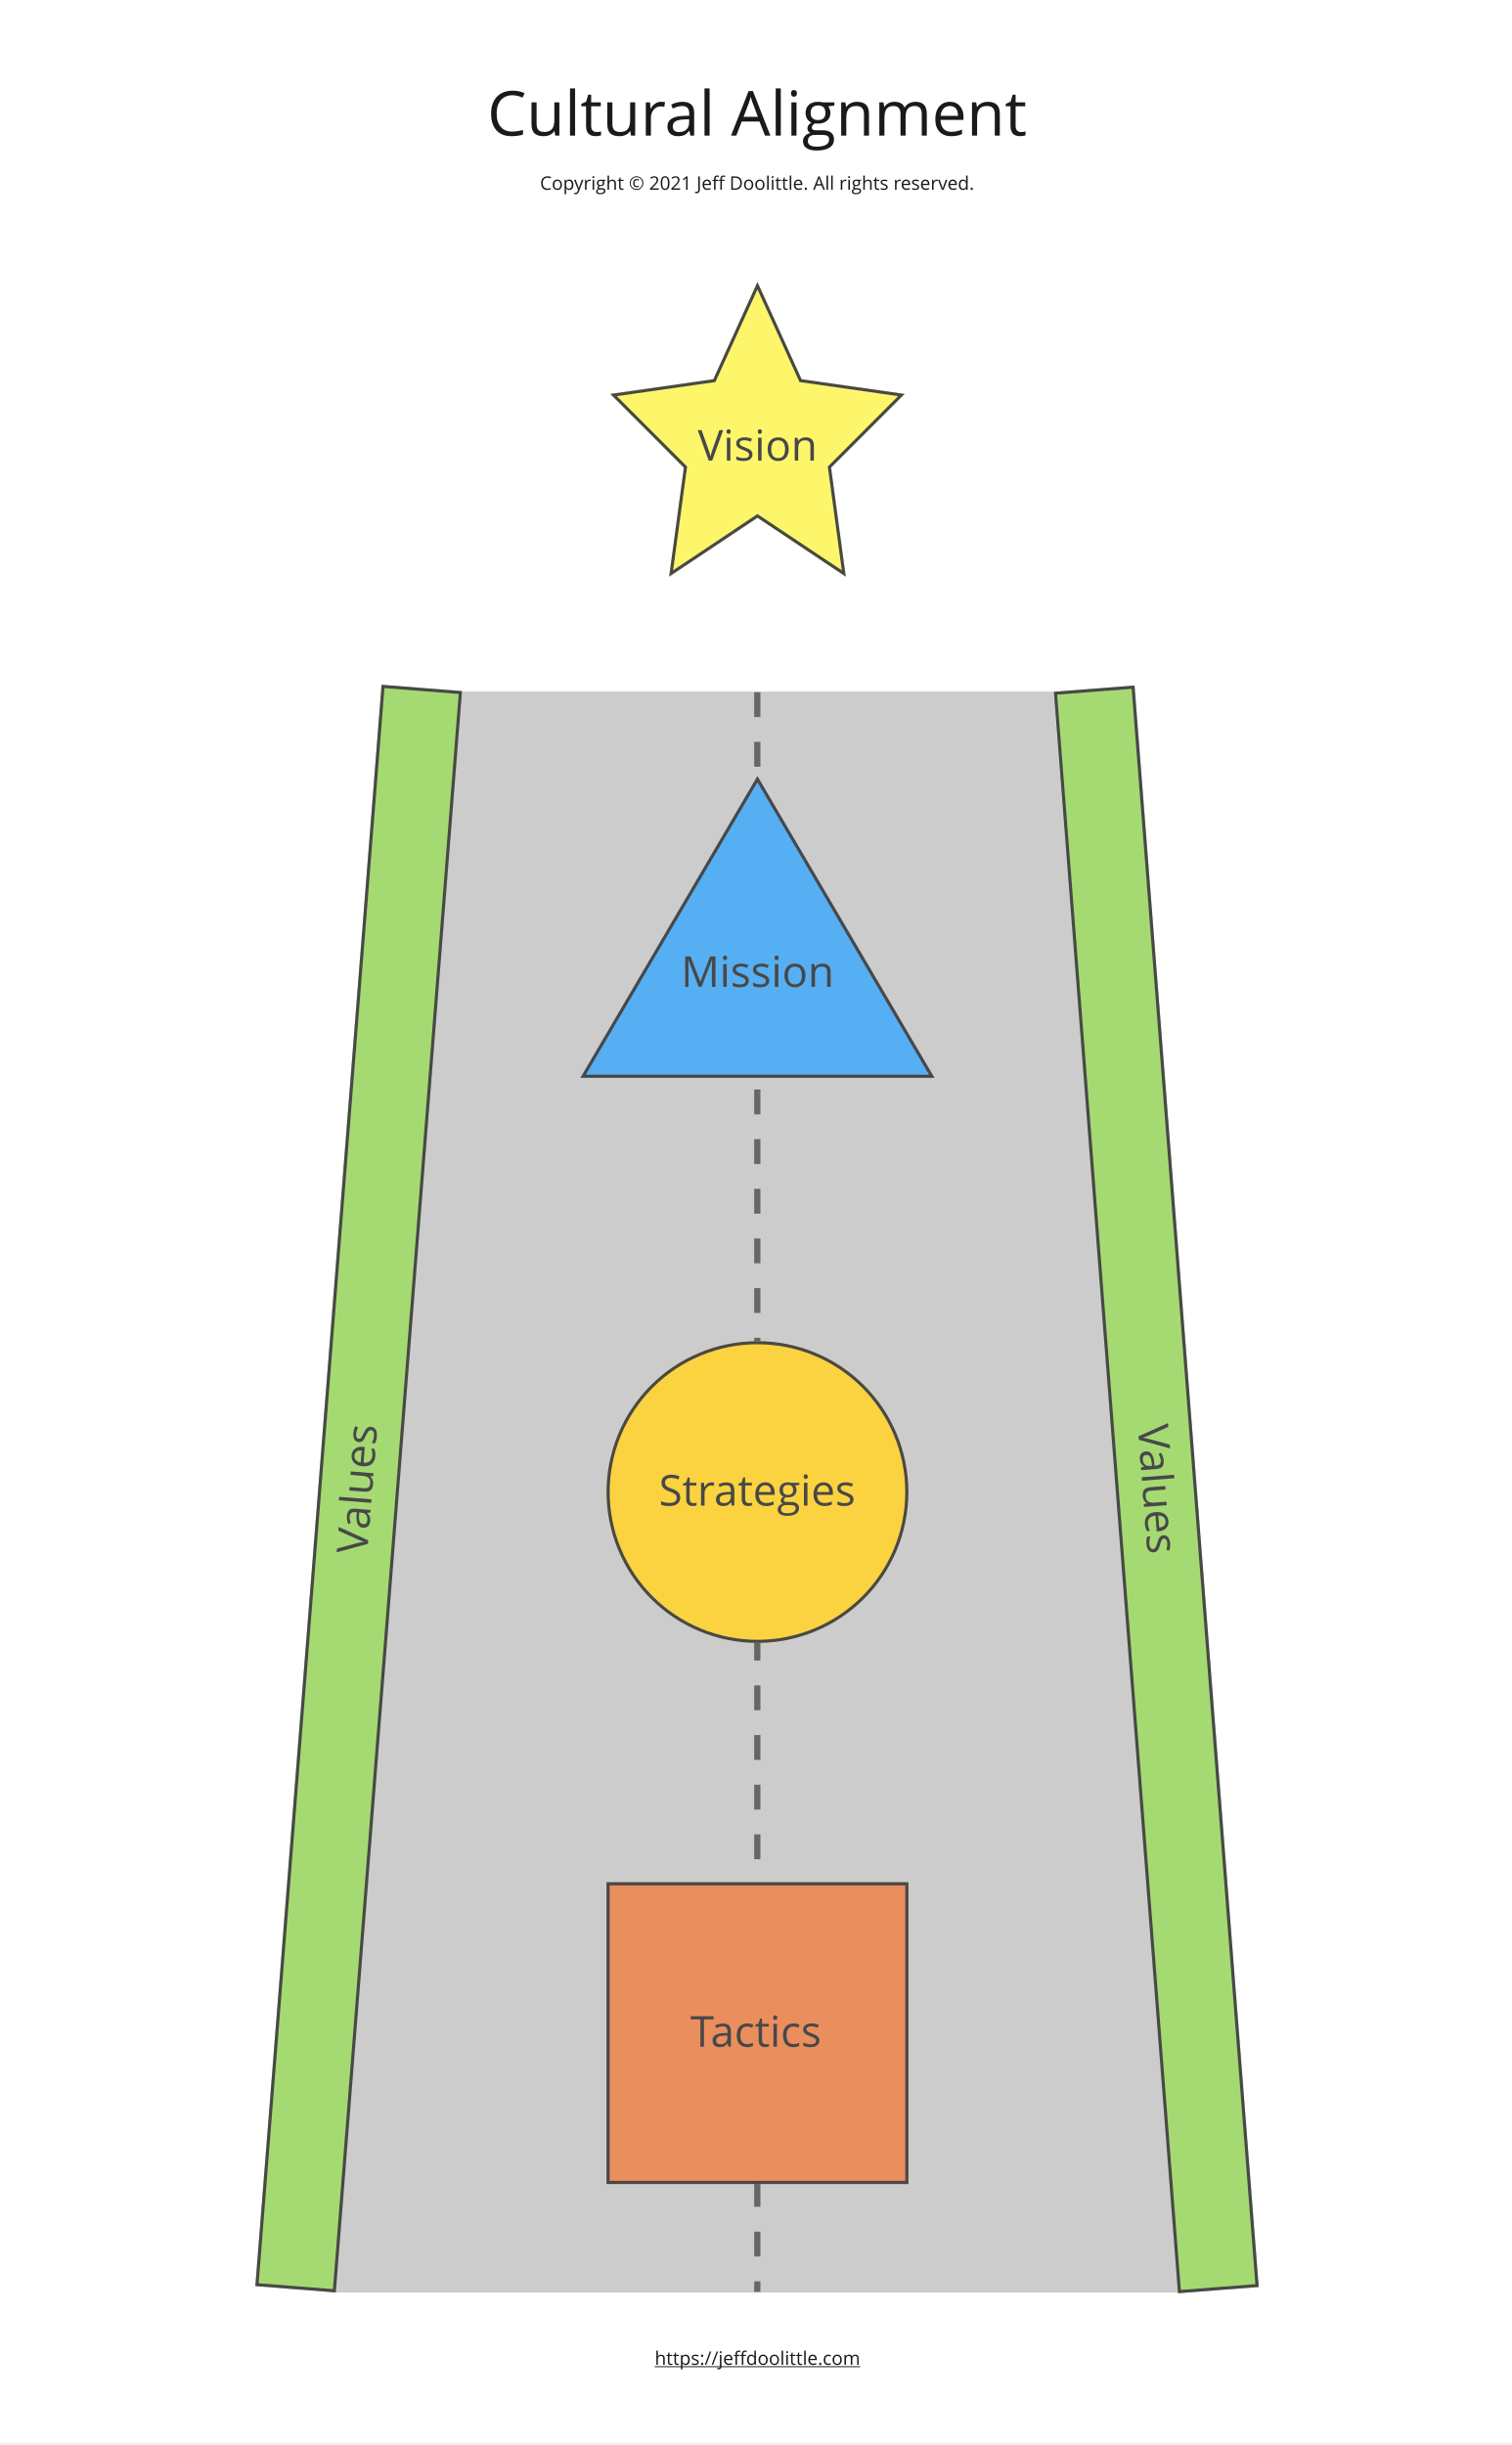
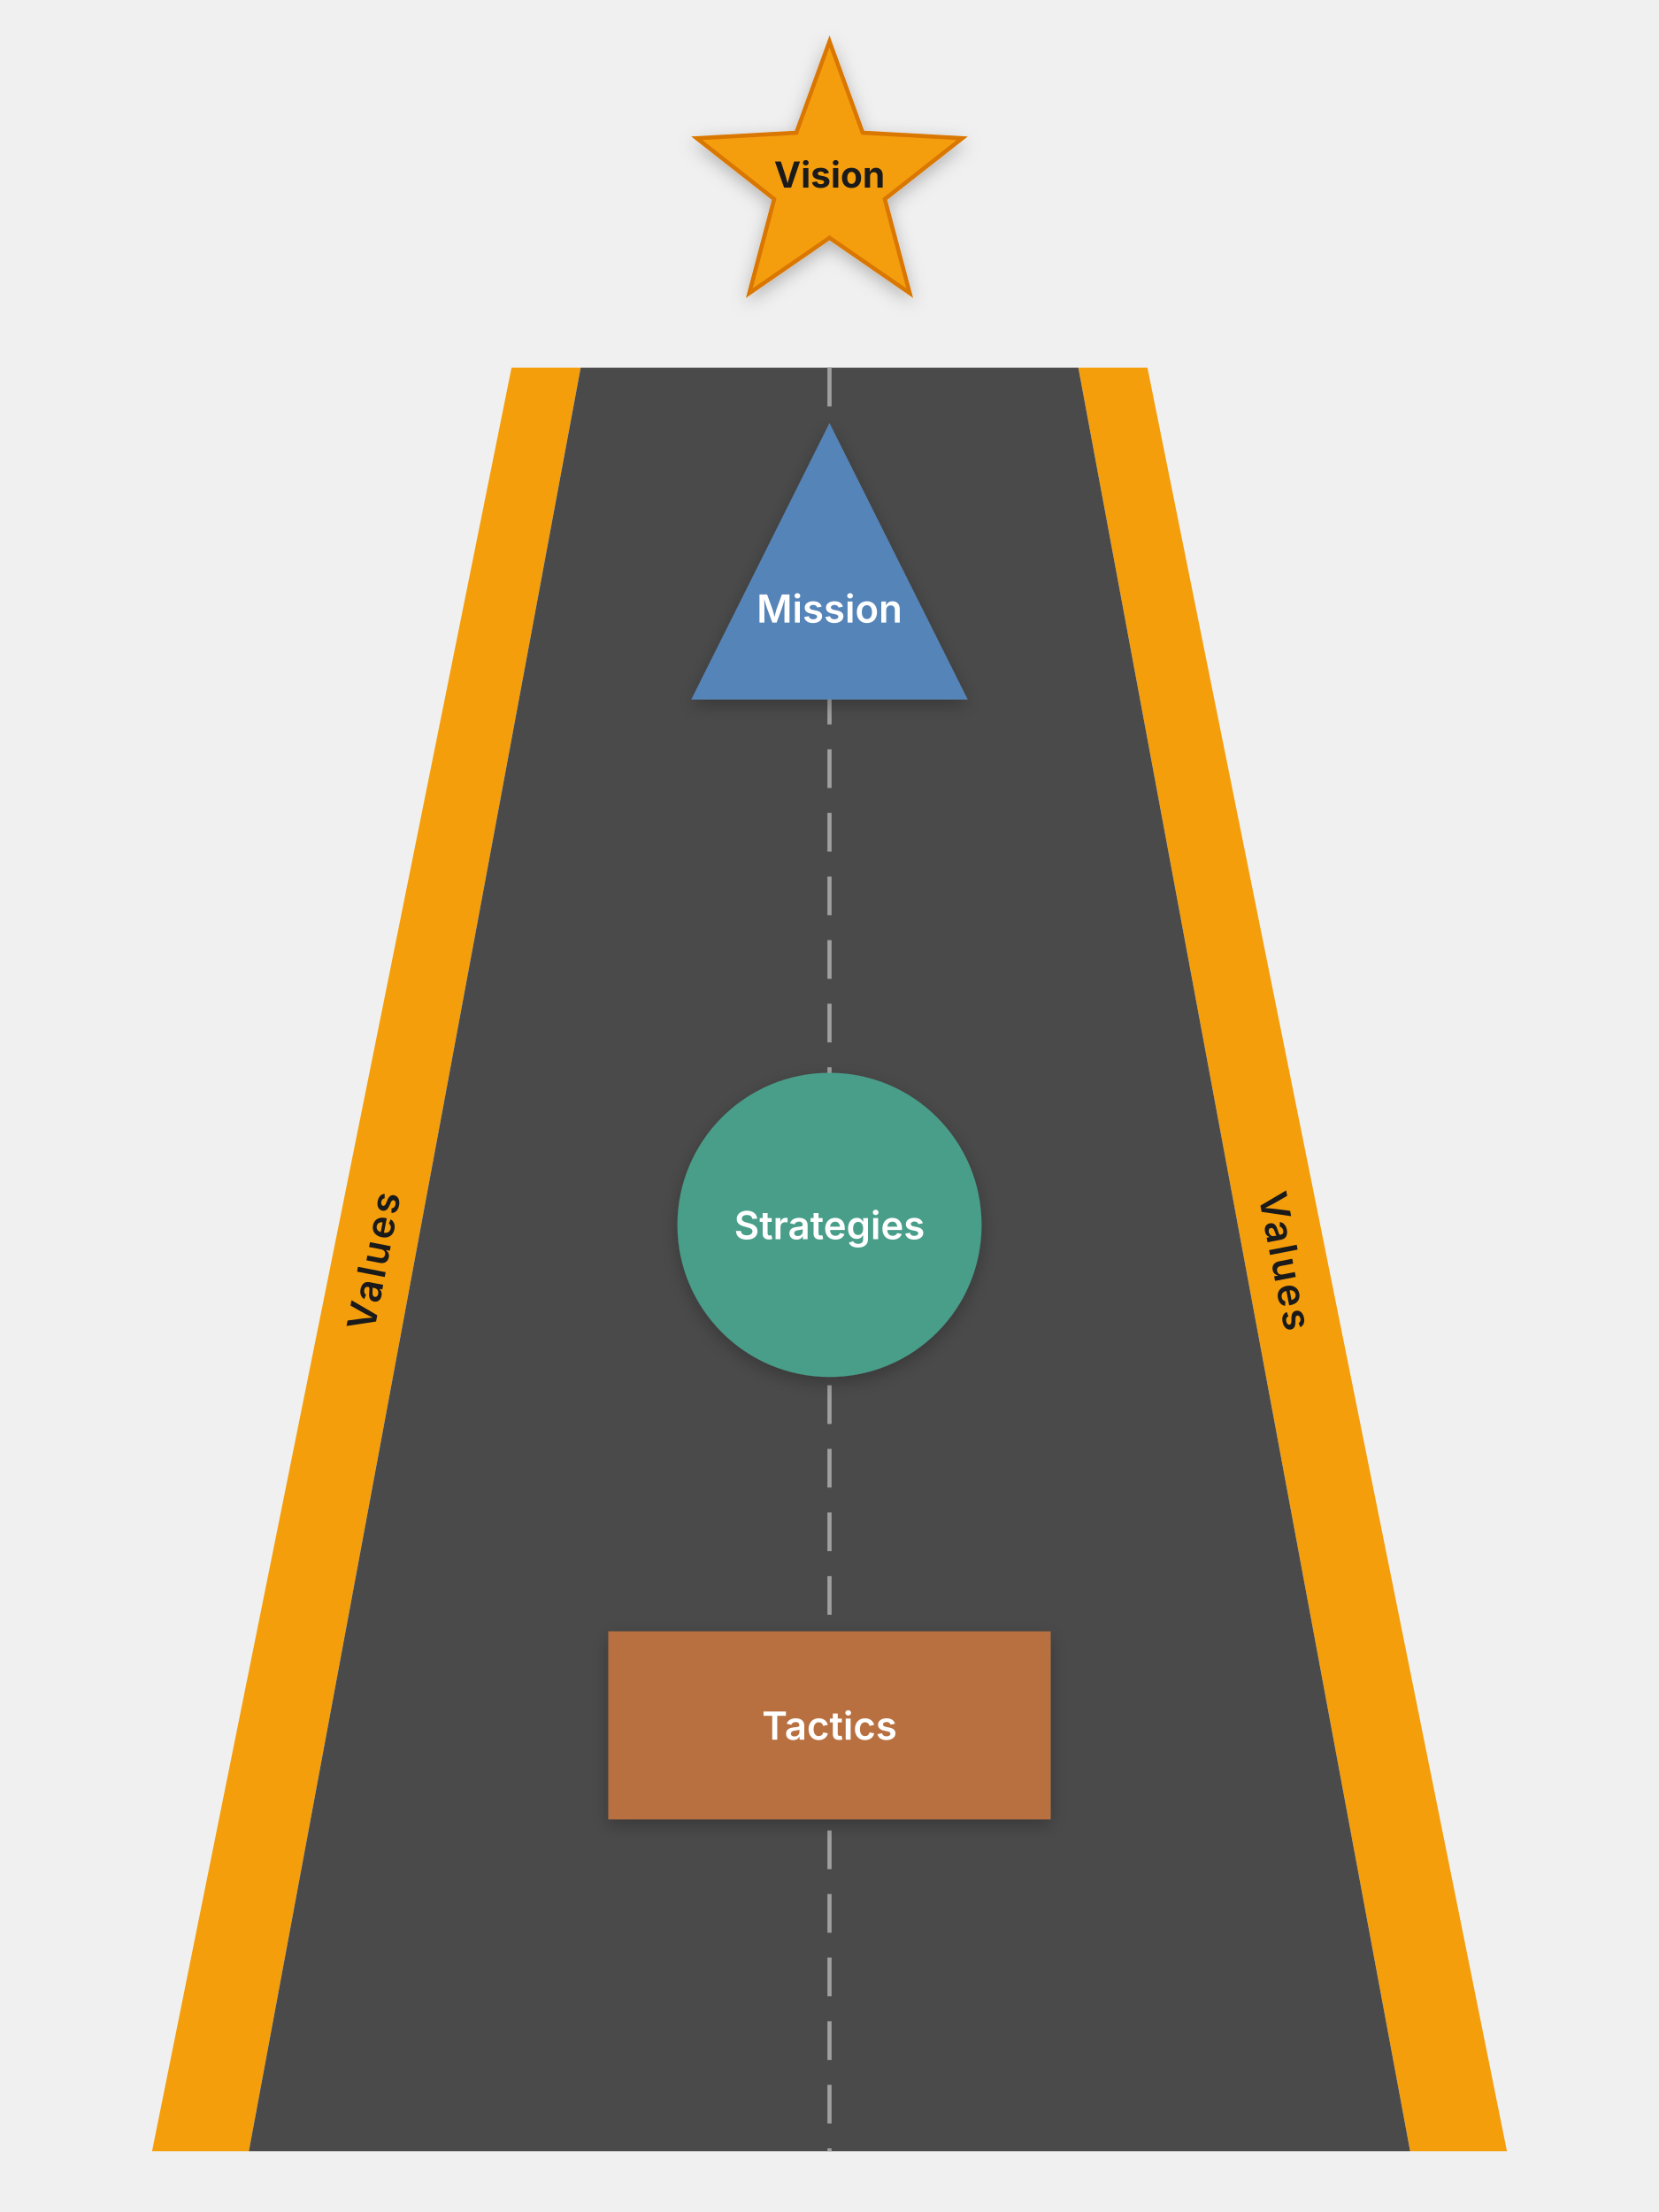
- <svg xmlns="http://www.w3.org/2000/svg" version="1.1" width="242.88pt" height="392.88pt" viewBox="0 0 242.88 392.88">
-   <g enable-background="new">
-     <clipPath id="cp0">
-       <path transform="matrix(.24,0,0,.24,0,0)" d="M 0 0 L 1012.5 0 L 1012.5 1635.577 L 0 1635.577 Z " fill-rule="evenodd" />
-     </clipPath>
-     <g clip-path="url(#cp0)">
-       <path transform="matrix(.7476922,0,0,.7476922,0,0)" d="M 0 0 L 325 0 L 325 525 L 0 525 Z " fill="#ffffff" />
-     </g>
-     <clipPath id="cp1">
-       <path transform="matrix(.24,0,0,.24,0,0)" d="M 0 0 L 1012.5 0 L 1012.5 1635.577 L 0 1635.577 Z " fill-rule="evenodd" />
-     </clipPath>
-     <g clip-path="url(#cp1)">
-       <path transform="matrix(.1247282,0,0,.1246802,121.6889,111.1295)" d="M 4 .8 L 4 32.8 L -4 32.8 L -4 .8 M 4 64.8 L 4 96.8 L -4 96.8 L -4 64.8 M 4 128.8 L 4 160.8 L -4 160.8 L -4 128.8 M 4 192.8 L 4 224.8 L -4 224.8 L -4 192.8 M 4 256.8 L 4 288.8 L -4 288.8 L -4 256.8 M 4 320.8 L 4 352.8 L -4 352.8 L -4 320.8 M 4 384.8 L 4 416.8 L -4 416.8 L -4 384.8 M 4 448.8 L 4 480.8 L -4 480.8 L -4 448.8 M 4 512.8 L 4 544.8 L -4 544.8 L -4 512.8 M 4 576.8 L 4 608.8 L -4 608.8 L -4 576.8 M 4 640.8 L 4 672.8 L -4 672.8 L -4 640.8 M 4 704.8 L 4 736.8 L -4 736.8 L -4 704.8 M 4 768.8 L 4 800.8 L -4 800.8 L -4 768.8 M 4 832.8 L 4 864.8 L -4 864.8 L -4 832.8 M 4 896.8 L 4 928.8 L -4 928.8 L -4 896.8 M 4 960.8 L 4 992.8 L -4 992.8 L -4 960.8 M 4 1024.8 L 4 1056.8 L -4 1056.8 L -4 1024.8 M 4 1088.8 L 4 1120.8 L -4 1120.8 L -4 1088.8 M 4 1152.8 L 4 1184.8 L -4 1184.8 L -4 1152.8 M 4 1216.8 L 4 1248.8 L -4 1248.8 L -4 1216.8 M 4 1280.8 L 4 1312.8 L -4 1312.8 L -4 1280.8 M 4 1344.8 L 4 1376.8 L -4 1376.8 L -4 1344.8 M 4 1408.8 L 4 1440.8 L -4 1440.8 L -4 1408.8 M 4 1472.8 L 4 1504.8 L -4 1504.8 L -4 1472.8 M 4 1536.8 L 4 1568.8 L -4 1568.8 L -4 1536.8 M 4 1600.8 L 4 1632.8 L -4 1632.8 L -4 1600.8 M 4 1664.8 L 4 1696.8 L -4 1696.8 L -4 1664.8 M 4 1728.8 L 4 1760.8 L -4 1760.8 L -4 1728.8 M 4 1792.8 L 4 1824.8 L -4 1824.8 L -4 1792.8 M 4 1856.8 L 4 1888.8 L -4 1888.8 L -4 1856.8 M 4 1920.8 L 4 1952.8 L -4 1952.8 L -4 1920.8 M 4 1984.8 L 4 2016.8 L -4 2016.8 L -4 1984.8 M 4 2048.8 L 4 2062.404 L -4 2062.404 L -4 2048.8 " />
-     </g>
-     <clipPath id="cp2">
-       <path transform="matrix(.24,0,0,.24,0,0)" d="M 0 0 L 1012.5 0 L 1012.5 1635.577 L 0 1635.577 Z " />
-     </clipPath>
-     <g clip-path="url(#cp2)">
-       <clipPath id="cp3">
-         <path transform="matrix(.24,0,0,.24,0,0)" d="M 0 0 L 1012.5 0 L 1012.5 1635.577 L 0 1635.577 Z " />
-       </clipPath>
-       <g clip-path="url(#cp3)">
-         <clipPath id="cp4">
-           <path transform="matrix(.24,0,0,.24,0,0)" d="M 223.958 463.04 L 790.306 463.04 L 790.306 1534.875 L 223.958 1534.875 Z " />
-         </clipPath>
-         <g clip-path="url(#cp4)">
-           <clipPath id="cp5">
-             <path transform="matrix(.24,0,0,.24,0,0)" d="M 308.91 463.04 L 705.354 463.04 L 790.306 1534.875 L 223.958 1534.875 L 308.91 463.04 Z " />
-           </clipPath>
-           <g clip-path="url(#cp5)">
-             <path transform="matrix(.1247282,0,0,.1246802,53.74984,111.1295)" d="M 163.464 0 L 926.294 0 L 1089.758 2063.203 L 0 2063.203 L 163.464 0 Z " fill="#808080" fill-opacity=".502" fill-rule="evenodd" />
-           </g>
-         </g>
-       </g>
-     </g>
-     <clipPath id="cp6">
-       <path transform="matrix(.24,0,0,.24,0,0)" d="M 0 0 L 1012.5 0 L 1012.5 1635.577 L 0 1635.577 Z " />
-     </clipPath>
-     <g clip-path="url(#cp6)">
-       <clipPath id="cp7">
-         <path transform="matrix(.24,0,0,.24,0,0)" d="M 0 0 L 1012.5 0 L 1012.5 1635.577 L 0 1635.577 Z " />
-       </clipPath>
-       <g clip-path="url(#cp7)">
-         <clipPath id="cp8">
-           <path transform="matrix(.24,0,0,.24,0,0)" d="M 408.553 188.761 L 605.715 188.761 L 605.715 386.133 L 408.553 386.133 Z " />
-         </clipPath>
-         <g clip-path="url(#cp8)">
-           <clipPath id="cp9">
-             <path transform="matrix(.24,0,0,.24,0,0)" d="M 507.134 346.658 L 447.985 386.133 L 457.843 313.105 L 408.553 263.762 L 477.56 253.894 L 507.134 188.761 L 536.708 253.894 L 605.715 263.762 L 556.425 313.105 L 566.283 386.133 L 507.134 346.658 Z " />
-           </clipPath>
-           <g clip-path="url(#cp9)">
-             <path transform="matrix(.1247282,0,0,.1246802,98.05269,45.30268)" d="M 189.688 303.94 L 75.875 379.925 L 94.844 239.353 L 0 144.372 L 132.782 125.375 L 189.688 0 L 246.595 125.375 L 379.376 144.372 L 284.532 239.353 L 303.501 379.925 L 189.688 303.94 Z " fill="#fef445" fill-rule="evenodd" />
-             <path transform="matrix(.1247282,0,0,.1246802,98.05269,45.30268)" stroke-width="8" stroke-linecap="butt" stroke-miterlimit="4" stroke-linejoin="miter" fill="none" stroke="#1a1a1a" d="M 189.688 303.94 L 75.875 379.925 L 94.844 239.353 L 0 144.372 L 132.782 125.375 L 189.688 0 L 246.595 125.375 L 379.376 144.372 L 284.532 239.353 L 303.501 379.925 L 189.688 303.94 Z " />
-           </g>
-         </g>
-       </g>
-     </g>
-     <clipPath id="cp10">
-       <path transform="matrix(.24,0,0,.24,0,0)" d="M 0 0 L 1012.5 0 L 1012.5 1635.577 L 0 1635.577 Z " fill-rule="evenodd" />
-     </clipPath>
-     <g clip-path="url(#cp10)">
-       <text fill="#1a1a1a" xml:space="preserve" transform="matrix(.7492204 0 0 .7476922 110.3527 61.40818)" font-size="9.17" font-family="OpenSans">
-         <tspan y="16.856" x="2.362 7.812 10.128 14.496 16.811 22.342">Vision</tspan>
-       </text>
-     </g>
-     <clipPath id="cp11">
-       <path transform="matrix(.24,0,0,.24,0,0)" d="M 0 0 L 1012.5 0 L 1012.5 1635.577 L 0 1635.577 Z " />
-     </clipPath>
-     <g clip-path="url(#cp11)">
-       <clipPath id="cp12">
-         <path transform="matrix(.24,0,0,.24,0,0)" d="M 0 0 L 1012.5 0 L 1012.5 1635.577 L 0 1635.577 Z " />
-       </clipPath>
-       <g clip-path="url(#cp12)">
-         <clipPath id="cp13">
-           <path transform="matrix(.24,0,0,.24,0,0)" d="M 388.576 519.615 L 625.661 519.615 L 625.661 721.635 L 388.576 721.635 Z " />
-         </clipPath>
-         <g clip-path="url(#cp13)">
-           <clipPath id="cp14">
-             <path transform="matrix(.24,0,0,.24,0,0)" d="M 507.118 519.615 L 625.661 721.635 L 388.576 721.635 L 507.118 519.615 Z " />
-           </clipPath>
-           <g clip-path="url(#cp14)">
-             <path transform="matrix(.1247282,0,0,.1246802,93.25814,124.7076)" d="M 228.098 0 L 456.197 388.874 L 0 388.874 L 228.098 0 Z " fill="#2d9bf0" fill-rule="evenodd" />
-             <path transform="matrix(.1247282,0,0,.1246802,93.25814,124.7076)" stroke-width="8" stroke-linecap="butt" stroke-miterlimit="4" stroke-linejoin="miter" fill="none" stroke="#1a1a1a" d="M 228.098 0 L 456.197 388.874 L 0 388.874 L 228.098 0 Z " />
-           </g>
-         </g>
-       </g>
-     </g>
-     <clipPath id="cp15">
-       <path transform="matrix(.24,0,0,.24,0,0)" d="M 0 0 L 1012.5 0 L 1012.5 1635.577 L 0 1635.577 Z " fill-rule="evenodd" />
-     </clipPath>
-     <g clip-path="url(#cp15)">
-       <text fill="#1a1a1a" xml:space="preserve" transform="matrix(.7492204 0 0 .7476922 107.4801 148.95)" font-size="9.17" font-family="OpenSans">
-         <tspan y="12.876" x="2.599 10.865 13.181 17.549 21.917 24.233 29.763">Mission</tspan>
-       </text>
-     </g>
-     <clipPath id="cp16">
-       <path transform="matrix(.24,0,0,.24,0,0)" d="M 0 0 L 1012.5 0 L 1012.5 1635.577 L 0 1635.577 Z " />
-     </clipPath>
-     <g clip-path="url(#cp16)">
-       <clipPath id="cp17">
-         <path transform="matrix(.24,0,0,.24,0,0)" d="M 0 0 L 1012.5 0 L 1012.5 1635.577 L 0 1635.577 Z " />
-       </clipPath>
-       <g clip-path="url(#cp17)">
-         <clipPath id="cp18">
-           <path transform="matrix(.24,0,0,.24,0,0)" d="M 406.091 897.947 L 608.189 897.947 L 608.189 1099.968 L 406.091 1099.968 Z " />
-         </clipPath>
-         <g clip-path="url(#cp18)">
-           <clipPath id="cp19">
-             <path transform="matrix(.24,0,0,.24,0,0)" d="M 406.091 998.957 C 406.091 992.325 406.738 985.756 408.032 979.251 C 409.327 972.746 411.244 966.43 413.783 960.302 C 416.322 954.175 419.434 948.354 423.121 942.839 C 426.807 937.324 430.996 932.222 435.687 927.532 C 440.379 922.842 445.483 918.655 451 914.97 C 456.517 911.286 462.34 908.174 468.47 905.636 C 474.6 903.098 480.919 901.182 487.426 899.888 C 493.934 898.594 500.505 897.947 507.14 897.947 C 513.775 897.947 520.346 898.594 526.853 899.888 C 533.361 901.182 539.68 903.098 545.81 905.636 C 551.939 908.174 557.763 911.286 563.28 914.97 C 568.796 918.655 573.901 922.842 578.592 927.532 C 583.284 932.222 587.473 937.324 591.159 942.839 C 594.845 948.354 597.958 954.175 600.497 960.302 C 603.036 966.43 604.953 972.746 606.247 979.251 C 607.542 985.756 608.189 992.325 608.189 998.957 C 608.189 1005.59 607.542 1012.159 606.247 1018.663 C 604.953 1025.168 603.036 1031.485 600.497 1037.612 C 597.958 1043.74 594.845 1049.561 591.159 1055.076 C 587.473 1060.59 583.284 1065.693 578.592 1070.382 C 573.901 1075.072 568.796 1079.259 563.28 1082.944 C 557.763 1086.629 551.939 1089.74 545.81 1092.279 C 539.68 1094.817 533.361 1096.733 526.853 1098.027 C 520.346 1099.321 513.775 1099.967 507.14 1099.968 C 500.505 1099.967 493.934 1099.321 487.426 1098.027 C 480.919 1096.733 474.6 1094.817 468.47 1092.279 C 462.34 1089.74 456.517 1086.629 451 1082.944 C 445.483 1079.259 440.379 1075.072 435.687 1070.382 C 430.996 1065.693 426.807 1060.59 423.121 1055.076 C 419.434 1049.561 416.322 1043.74 413.783 1037.612 C 411.244 1031.485 409.327 1025.168 408.032 1018.663 C 406.738 1012.159 406.091 1005.59 406.091 998.957 Z " />
-           </clipPath>
-           <g clip-path="url(#cp19)">
-             <path transform="matrix(.1247282,0,0,.1246802,97.46179,215.5073)" d="M 388.874 194.437 C 388.874 200.805 388.562 207.158 387.938 213.495 C 387.314 219.833 386.38 226.124 385.138 232.37 C 383.896 238.615 382.35 244.785 380.502 250.879 C 378.653 256.973 376.51 262.961 374.073 268.845 C 371.636 274.728 368.917 280.478 365.915 286.094 C 362.913 291.71 359.643 297.166 356.105 302.46 C 352.568 307.755 348.779 312.864 344.739 317.786 C 340.699 322.709 336.428 327.422 331.925 331.925 C 327.422 336.428 322.709 340.699 317.786 344.739 C 312.864 348.779 307.755 352.567 302.46 356.105 C 297.166 359.643 291.71 362.913 286.094 365.915 C 280.478 368.917 274.728 371.636 268.845 374.073 C 262.961 376.51 256.973 378.653 250.879 380.502 C 244.785 382.35 238.615 383.896 232.37 385.138 C 226.124 386.38 219.833 387.314 213.495 387.938 C 207.158 388.562 200.805 388.874 194.437 388.874 C 188.069 388.874 181.716 388.562 175.379 387.938 C 169.041 387.314 162.75 386.38 156.504 385.138 C 150.259 383.896 144.089 382.35 137.995 380.502 C 131.901 378.653 125.912 376.51 120.029 374.073 C 114.146 371.636 108.396 368.917 102.78 365.915 C 97.164 362.913 91.708 359.643 86.414 356.105 C 81.119 352.568 76.01 348.779 71.087 344.739 C 66.165 340.699 61.452 336.428 56.949 331.925 C 52.446 327.422 48.175 322.709 44.135 317.786 C 40.095 312.864 36.306 307.755 32.769 302.46 C 29.231 297.166 25.961 291.71 22.959 286.094 C 19.957 280.478 17.238 274.728 14.801 268.845 C 12.364 262.961 10.221 256.973 8.372 250.879 C 6.524 244.785 4.978 238.615 3.736 232.37 C 2.494 226.124 1.56 219.833 .936 213.495 C .312 207.158 0 200.805 0 194.437 C 0 188.069 .312 181.716 .936 175.379 C 1.56 169.041 2.494 162.75 3.736 156.504 C 4.978 150.259 6.524 144.089 8.372 137.995 C 10.221 131.901 12.364 125.912 14.801 120.029 C 17.238 114.146 19.957 108.396 22.959 102.78 C 25.961 97.164 29.231 91.708 32.769 86.414 C 36.306 81.119 40.095 76.01 44.135 71.087 C 48.175 66.165 52.446 61.452 56.949 56.949 C 61.452 52.446 66.165 48.175 71.087 44.135 C 76.01 40.095 81.119 36.306 86.414 32.769 C 91.708 29.231 97.164 25.961 102.78 22.959 C 108.396 19.957 114.146 17.238 120.029 14.801 C 125.912 12.364 131.901 10.221 137.995 8.372 C 144.089 6.524 150.259 4.978 156.504 3.736 C 162.75 2.494 169.041 1.56 175.379 .936 C 181.716 .312 188.069 0 194.437 0 C 200.805 0 207.158 .312 213.495 .936 C 219.833 1.56 226.124 2.494 232.37 3.736 C 238.615 4.978 244.785 6.524 250.879 8.372 C 256.973 10.221 262.961 12.364 268.845 14.801 C 274.728 17.238 280.478 19.957 286.094 22.959 C 291.71 25.961 297.166 29.231 302.46 32.769 C 307.755 36.306 312.864 40.095 317.786 44.135 C 322.709 48.175 327.422 52.446 331.925 56.949 C 336.428 61.452 340.699 66.165 344.739 71.087 C 348.779 76.01 352.567 81.119 356.105 86.414 C 359.643 91.708 362.913 97.164 365.915 102.78 C 368.917 108.396 371.636 114.146 374.073 120.029 C 376.51 125.912 378.653 131.901 380.502 137.995 C 382.35 144.089 383.896 150.259 385.138 156.504 C 386.38 162.75 387.314 169.041 387.938 175.379 C 388.562 181.716 388.874 188.069 388.874 194.437 Z " fill="#fac710" />
-             <path transform="matrix(.1247282,0,0,.1246802,97.46179,215.5073)" stroke-width="8" stroke-linecap="butt" stroke-miterlimit="4" stroke-linejoin="miter" fill="none" stroke="#1a1a1a" d="M 388.874 194.437 C 388.874 200.805 388.562 207.158 387.938 213.495 C 387.314 219.833 386.38 226.124 385.138 232.37 C 383.896 238.615 382.35 244.785 380.502 250.879 C 378.653 256.973 376.51 262.961 374.073 268.845 C 371.636 274.728 368.917 280.478 365.915 286.094 C 362.913 291.71 359.643 297.166 356.105 302.46 C 352.568 307.755 348.779 312.864 344.739 317.786 C 340.699 322.709 336.428 327.422 331.925 331.925 C 327.422 336.428 322.709 340.699 317.786 344.739 C 312.864 348.779 307.755 352.567 302.46 356.105 C 297.166 359.643 291.71 362.913 286.094 365.915 C 280.478 368.917 274.728 371.636 268.845 374.073 C 262.961 376.51 256.973 378.653 250.879 380.502 C 244.785 382.35 238.615 383.896 232.37 385.138 C 226.124 386.38 219.833 387.314 213.495 387.938 C 207.158 388.562 200.805 388.874 194.437 388.874 C 188.069 388.874 181.716 388.562 175.379 387.938 C 169.041 387.314 162.75 386.38 156.504 385.138 C 150.259 383.896 144.089 382.35 137.995 380.502 C 131.901 378.653 125.912 376.51 120.029 374.073 C 114.146 371.636 108.396 368.917 102.78 365.915 C 97.164 362.913 91.708 359.643 86.414 356.105 C 81.119 352.568 76.01 348.779 71.087 344.739 C 66.165 340.699 61.452 336.428 56.949 331.925 C 52.446 327.422 48.175 322.709 44.135 317.786 C 40.095 312.864 36.306 307.755 32.769 302.46 C 29.231 297.166 25.961 291.71 22.959 286.094 C 19.957 280.478 17.238 274.728 14.801 268.845 C 12.364 262.961 10.221 256.973 8.372 250.879 C 6.524 244.785 4.978 238.615 3.736 232.37 C 2.494 226.124 1.56 219.833 .936 213.495 C .312 207.158 0 200.805 0 194.437 C 0 188.069 .312 181.716 .936 175.379 C 1.56 169.041 2.494 162.75 3.736 156.504 C 4.978 150.259 6.524 144.089 8.372 137.995 C 10.221 131.901 12.364 125.912 14.801 120.029 C 17.238 114.146 19.957 108.396 22.959 102.78 C 25.961 97.164 29.231 91.708 32.769 86.414 C 36.306 81.119 40.095 76.01 44.135 71.087 C 48.175 66.165 52.446 61.452 56.949 56.949 C 61.452 52.446 66.165 48.175 71.087 44.135 C 76.01 40.095 81.119 36.306 86.414 32.769 C 91.708 29.231 97.164 25.961 102.78 22.959 C 108.396 19.957 114.146 17.238 120.029 14.801 C 125.912 12.364 131.901 10.221 137.995 8.372 C 144.089 6.524 150.259 4.978 156.504 3.736 C 162.75 2.494 169.041 1.56 175.379 .936 C 181.716 .312 188.069 0 194.437 0 C 200.805 0 207.158 .312 213.495 .936 C 219.833 1.56 226.124 2.494 232.37 3.736 C 238.615 4.978 244.785 6.524 250.879 8.372 C 256.973 10.221 262.961 12.364 268.845 14.801 C 274.728 17.238 280.478 19.957 286.094 22.959 C 291.71 25.961 297.166 29.231 302.46 32.769 C 307.755 36.306 312.864 40.095 317.786 44.135 C 322.709 48.175 327.422 52.446 331.925 56.949 C 336.428 61.452 340.699 66.165 344.739 71.087 C 348.779 76.01 352.567 81.119 356.105 86.414 C 359.643 91.708 362.913 97.164 365.915 102.78 C 368.917 108.396 371.636 114.146 374.073 120.029 C 376.51 125.912 378.653 131.901 380.502 137.995 C 382.35 144.089 383.896 150.259 385.138 156.504 C 386.38 162.75 387.314 169.041 387.938 175.379 C 388.562 181.716 388.874 188.069 388.874 194.437 Z " />
-           </g>
-         </g>
-       </g>
-     </g>
-     <clipPath id="cp20">
-       <path transform="matrix(.24,0,0,.24,0,0)" d="M 0 0 L 1012.5 0 L 1012.5 1635.577 L 0 1635.577 Z " fill-rule="evenodd" />
-     </clipPath>
-     <g clip-path="url(#cp20)">
-       <text fill="#1a1a1a" xml:space="preserve" transform="matrix(.7492204 0 0 .7476922 104.5628 222.6078)" font-size="9.17" font-family="OpenSans">
-         <tspan y="25.845" x="1.744 6.77 10.002 13.74 18.832 22.064 27.201 32.218 34.533 39.67">Strategies</tspan>
-       </text>
-     </g>
-     <clipPath id="cp21">
-       <path transform="matrix(.24,0,0,.24,0,0)" d="M 406.091 1260.235 L 608.189 1260.235 L 608.189 1462.256 L 406.091 1462.256 Z " fill-rule="evenodd" />
-     </clipPath>
-     <g clip-path="url(#cp21)">
-       <path transform="matrix(.1247282,0,0,.1246802,97.46179,302.4565)" d="M 0 0 L 388.874 0 L 388.874 388.874 L 0 388.874 Z " fill="#e57236" />
-       <path transform="matrix(.1247282,0,0,.1246802,97.46179,302.4565)" stroke-width="8" stroke-linecap="butt" stroke-miterlimit="4" stroke-linejoin="miter" fill="none" stroke="#1a1a1a" d="M 0 0 L 388.874 0 L 388.874 388.874 L 0 388.874 Z " />
-     </g>
-     <clipPath id="cp22">
-       <path transform="matrix(.24,0,0,.24,0,0)" d="M 0 0 L 1012.5 0 L 1012.5 1635.577 L 0 1635.577 Z " fill-rule="evenodd" />
-     </clipPath>
-     <g clip-path="url(#cp22)">
-       <text fill="#1a1a1a" xml:space="preserve" transform="matrix(.7492204 0 0 .7476922 99.86865 304.8807)" font-size="9.17" font-family="OpenSans">
-         <tspan y="32.099" x="14.761 19.826 24.919 29.278 32.51 34.826 39.185">Tactics</tspan>
-       </text>
-     </g>
-     <clipPath id="cp23">
-       <path transform="matrix(.24,0,0,.24,0,0)" d="M 0 0 L 1012.5 0 L 1012.5 1635.577 L 0 1635.577 Z " />
-     </clipPath>
-     <g clip-path="url(#cp23)">
-       <clipPath id="cp24">
-         <path transform="matrix(.24,0,0,.24,0,0)" d="M 0 0 L 1012.5 0 L 1012.5 1635.577 L 0 1635.577 Z " />
-       </clipPath>
-       <g clip-path="url(#cp24)">
-         <clipPath id="cp25">
-           <path transform="matrix(.24,0,0,.24,0,0)" d="M 170.952 1530.611 L 255.487 458.478 L 309.345 462.721 L 224.81 1534.854 L 170.952 1530.611 Z " />
-         </clipPath>
-         <g clip-path="url(#cp25)">
-           <clipPath id="cp26">
-             <path transform="matrix(.24,0,0,.24,0,0)" d="M 170.952 1530.611 L 255.487 458.478 L 309.345 462.721 L 224.81 1534.854 L 170.952 1530.611 Z " />
-           </clipPath>
-           <g clip-path="url(#cp26)">
-             <path transform="matrix(.009800298,-.1242947,.1243425,.009796528,41.02849,367.3465)" d="M 0 0 L 2070.175 0 L 2070.175 103.955 L 0 103.955 Z " fill="#8fd14f" />
-             <path transform="matrix(.009800298,-.1242947,.1243425,.009796528,41.02849,367.3465)" stroke-width="8" stroke-linecap="butt" stroke-miterlimit="4" stroke-linejoin="miter" fill="none" stroke="#1a1a1a" d="M 0 0 L 2070.175 0 L 2070.175 103.955 L 0 103.955 Z " />
-           </g>
-         </g>
-       </g>
-     </g>
-     <clipPath id="cp27">
-       <path transform="matrix(.24,0,0,.24,0,0)" d="M 0 0 L 1012.5 0 L 1012.5 1635.577 L 0 1635.577 Z " fill-rule="evenodd" />
-     </clipPath>
-     <g clip-path="url(#cp27)">
-       <text fill="#1a1a1a" xml:space="preserve" transform="matrix(.05886869 -.7466167 .7456674 .05874861 41.71035 366.9464)" font-size="9.17" font-family="OpenSans">
-         <tspan y="10.719" x="157.723 163.173 168.265 170.581 176.201 181.338">Values</tspan>
-       </text>
-     </g>
-     <clipPath id="cp28">
-       <path transform="matrix(.24,0,0,.24,0,0)" d="M 0 0 L 1012.5 0 L 1012.5 1635.577 L 0 1635.577 Z " />
-     </clipPath>
-     <g clip-path="url(#cp28)">
-       <clipPath id="cp29">
-         <path transform="matrix(.24,0,0,.24,0,0)" d="M 0 0 L 1012.5 0 L 1012.5 1635.577 L 0 1635.577 Z " />
-       </clipPath>
-       <g clip-path="url(#cp29)">
-         <clipPath id="cp30">
-           <path transform="matrix(.24,0,0,.24,0,0)" d="M 759.582 458.974 L 842.73 1531.21 L 788.698 1535.397 L 705.549 463.161 L 759.582 458.974 Z " />
-         </clipPath>
-         <g clip-path="url(#cp30)">
-           <clipPath id="cp31">
-             <path transform="matrix(.24,0,0,.24,0,0)" d="M 759.582 458.974 L 842.73 1531.21 L 788.698 1535.397 L 705.549 463.161 L 759.582 458.974 Z " />
-           </clipPath>
-           <g clip-path="url(#cp31)">
-             <path transform="matrix(.009639602,.1243073,-.1243551,.009635894,182.2997,110.1537)" d="M 0 0 L 2070.166 0 L 2070.166 104.281 L 0 104.281 Z " fill="#8fd14f" />
-             <path transform="matrix(.009639602,.1243073,-.1243551,.009635894,182.2997,110.1537)" stroke-width="8" stroke-linecap="butt" stroke-miterlimit="4" stroke-linejoin="miter" fill="none" stroke="#1a1a1a" d="M 0 0 L 2070.166 0 L 2070.166 104.281 L 0 104.281 Z " />
-           </g>
-         </g>
-       </g>
-     </g>
-     <clipPath id="cp32">
-       <path transform="matrix(.24,0,0,.24,0,0)" d="M 0 0 L 1012.5 0 L 1012.5 1635.577 L 0 1635.577 Z " fill-rule="evenodd" />
-     </clipPath>
-     <g clip-path="url(#cp32)">
-       <text fill="#1a1a1a" xml:space="preserve" transform="matrix(.05790342 .7466921 -.7457428 .05778531 181.6865 110.6571)" font-size="9.17" font-family="OpenSans">
-         <tspan y="10.743" x="157.719 163.169 168.262 170.578 176.197 181.334">Values</tspan>
-       </text>
-     </g>
-     <clipPath id="cp33">
-       <path transform="matrix(.24,0,0,.24,0,0)" d="M .841 0 L 1012.5 0 L 1012.5 1574.441 L .841 1574.441 Z " fill-rule="evenodd" />
-     </clipPath>
-     <g clip-path="url(#cp33)">
-       <path transform="matrix(.1247282,0,0,.1246802,.2019546,-.1196308)" d="M 0 0 L 1948.341 0 L 1948.341 3031.64 L 0 3031.64 Z " fill="#ffffff" fill-opacity=".2" />
-     </g>
-     <clipPath id="cp34">
-       <path transform="matrix(.24,0,0,.24,0,0)" d="M 0 0 L 1012.5 0 L 1012.5 1635.577 L 0 1635.577 Z " fill-rule="evenodd" />
-     </clipPath>
-     <g clip-path="url(#cp34)">
-       <text fill="#1a1a1a" xml:space="preserve" transform="matrix(.7486612 0 0 .7476923 12.08171 11.81579)" font-size="13.34" font-family="OpenSans">
-         <tspan y="13.34" x="88.457 96.865 105.046 108.417 113.122 121.303 126.743 134.156 137.527 140.989 149.423 152.794 156.165 163.467 171.648 184.045 191.523 199.703">Cultural Alignment</tspan>
-       </text>
-       <text fill="#1a1a1a" xml:space="preserve" transform="matrix(.7483691 0 0 .7476922 64.28983 27.49781)" font-size="4" font-family="OpenSans">
-         <tspan y="4.002" x="30.035 32.559 34.975 37.427 39.443 41.075 42.087 44.279 46.735 48.147 49.187 52.515 53.555 55.843 58.131 60.419 62.707 63.747 64.815 67.059 69.771 70.811 73.727 76.143 78.559 79.571 80.583 81.995 83.407 84.419 86.663 87.727 88.767 91.299 92.311 93.323 94.363 95.995 97.007 99.199 101.655 103.067 104.975 106.015 107.647 109.891 111.799 114.043 115.675 117.679 119.923 122.375">Copyright © 2021 Jeﬀ Doolittle. All rights reserved.</tspan>
-       </text>
-       <path transform="matrix(.213931,0,0,.2137375,105.1412,377.0065)" d="M .322 15.05 L 154.597 15.05 L 154.597 15.75 L .322 15.75 Z " fill="#1a1a1a" />
-       <text fill="#1a1a1a" xml:space="preserve" transform="matrix(.7483691 0 0 .7476922 105.1412 377.0065)" font-size="4" font-family="OpenSans">
-         <tspan y="4.002" x=".092 2.548 3.96 5.372 7.824 9.732 10.796 12.264 13.732 14.744 16.988 19.7 22.152 24.568 26.984 27.996 29.008 30.42 31.832 32.844 35.088 36.152 38.056 40.472">https://jeﬀdoolittle.com</tspan>
-       </text>
-     </g>
-   </g>
+ <svg xmlns="http://www.w3.org/2000/svg" viewBox="0 0 600 800">
+   <defs>
+     <style>text { font-family: Inter, system-ui, sans-serif; }</style>
+     <filter id="shadow">
+       <feDropShadow dx="0" dy="2" stdDeviation="3" flood-color="#000000" flood-opacity="0.25" />
+     </filter>
+   </defs>
+   <polygon points="300,15 312,48 348,50 320,72 329,106 300,86 271,106 280,72 252,50 288,48" fill="#f59e0b" stroke="#d97706" stroke-width="1.5" filter="url(#shadow)" />
+   <text x="300" y="63" text-anchor="middle" dominant-baseline="middle" font-size="13" font-weight="700" fill="#1a1a1a">Vision</text>
+   <polygon points="55,778 90,778 210,133 185,133" fill="#f59e0b" />
+   <text transform="rotate(-79 135 456)" x="135" y="456" text-anchor="middle" dominant-baseline="middle" font-size="14" font-weight="600" letter-spacing="1" fill="#1a1a1a">Values</text>
+   <polygon points="510,778 545,778 415,133 390,133" fill="#f59e0b" />
+   <text transform="rotate(79 465 456)" x="465" y="456" text-anchor="middle" dominant-baseline="middle" font-size="14" font-weight="600" letter-spacing="1" fill="#1a1a1a">Values</text>
+   <polygon points="90,778 510,778 390,133 210,133" fill="#4a4a4a" />
+   <line x1="300" y1="133" x2="300" y2="778" stroke="#a0a0a0" stroke-width="1.5" stroke-dasharray="14,9" />
+   <polygon points="300,153 350,253 250,253" fill="#5584b8" filter="url(#shadow)" />
+   <text x="300" y="220" text-anchor="middle" dominant-baseline="middle" font-size="14" font-weight="600" fill="#ffffff">Mission</text>
+   <circle cx="300" cy="443" r="55" fill="#4a9e8a" filter="url(#shadow)" />
+   <text x="300" y="443" text-anchor="middle" dominant-baseline="middle" font-size="14" font-weight="600" fill="#ffffff">Strategies</text>
+   <rect x="220" y="590" width="160" height="68" fill="#b87040" filter="url(#shadow)" />
+   <text x="300" y="624" text-anchor="middle" dominant-baseline="middle" font-size="14" font-weight="600" fill="#ffffff">Tactics</text>
</svg>
